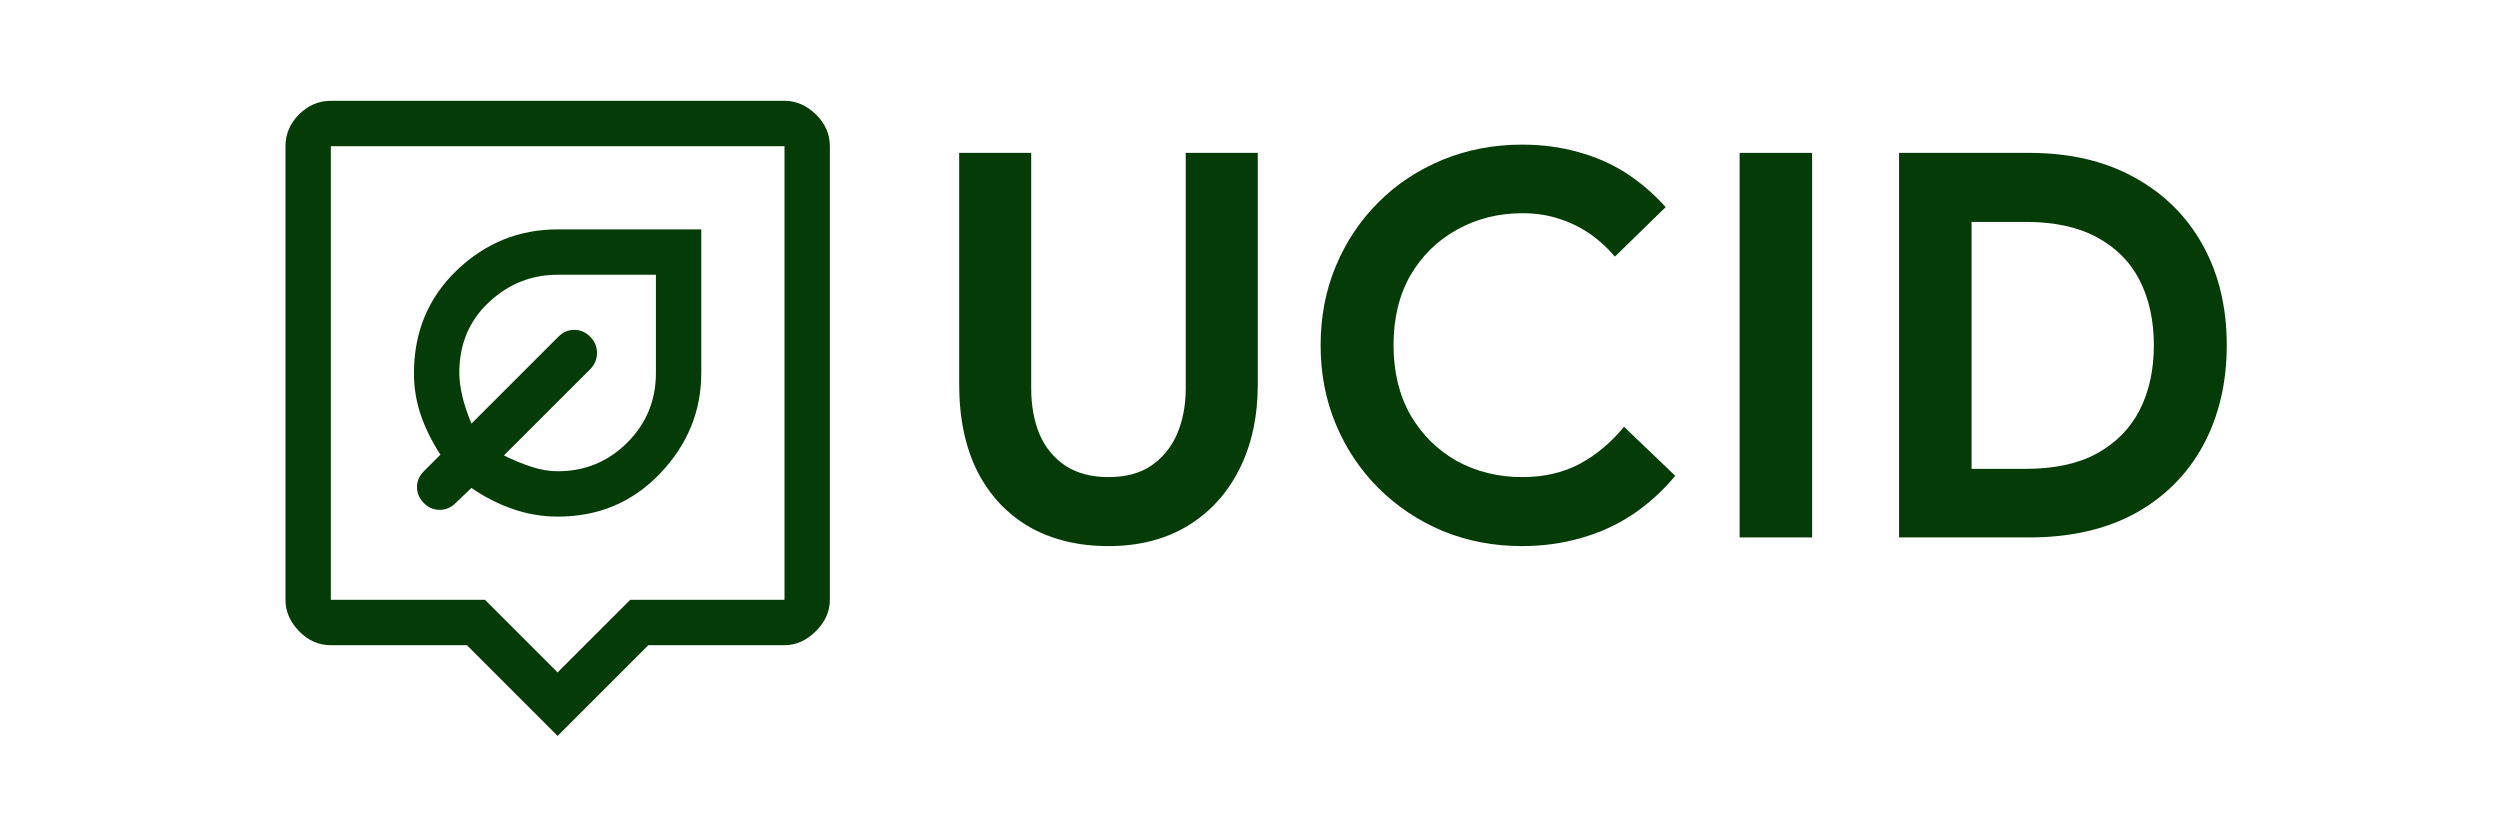
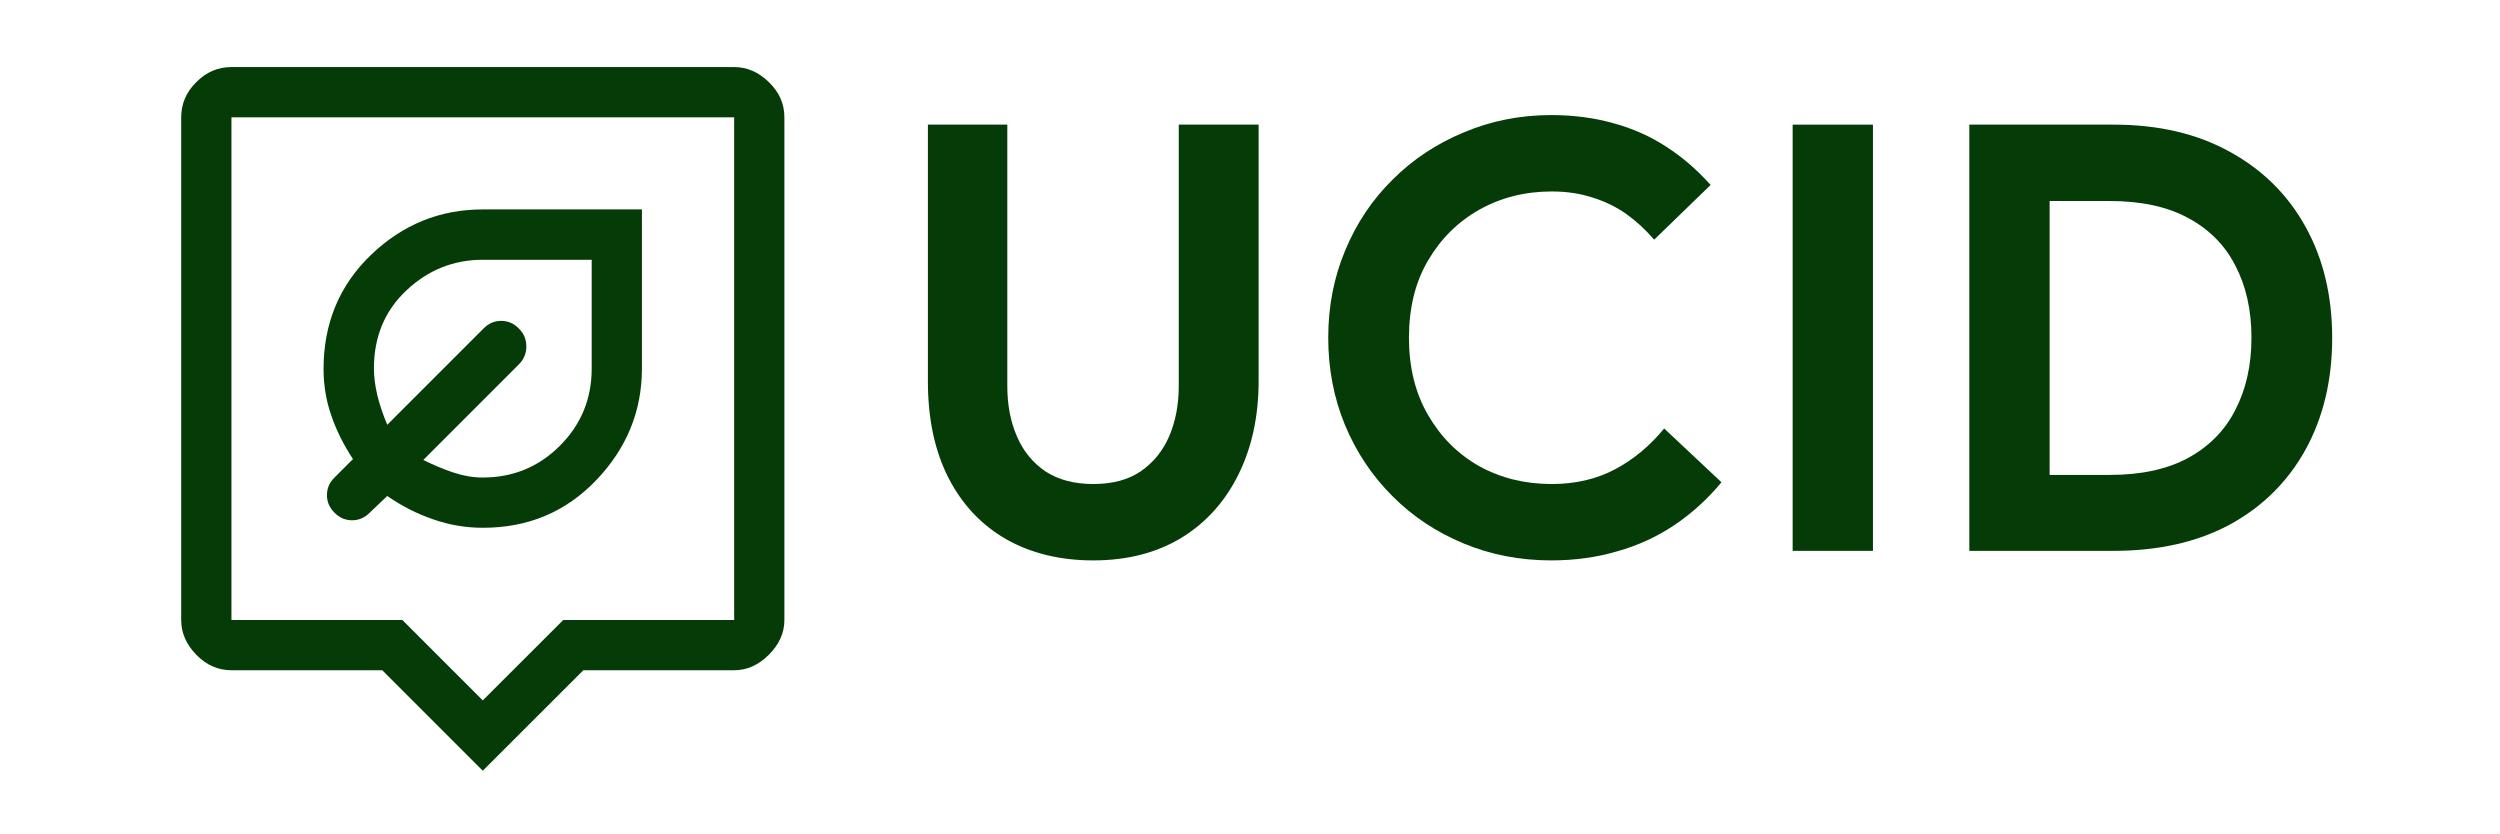
<svg xmlns="http://www.w3.org/2000/svg" width="120" zoomAndPan="magnify" viewBox="0 0 90 30" height="40" preserveAspectRatio="xMidYMid meet" version="1.0">
  <defs>
    <g />
-     <clipPath id="1e30250f53">
-       <path d="M 27 0.395 L 75.582 0.395 L 75.582 26 L 27 26 Z M 27 0.395 " clip-rule="nonzero" />
+     <clipPath id="7e86735134">
+       <path d="M 2 0 L 86 0 L 86 29.031 L 2 29.031 Z M 2 0 " clip-rule="nonzero" />
    </clipPath>
-     <clipPath id="3c761d0bed">
-       <rect x="0" width="49" y="0" height="26" />
+     <clipPath id="cd22881f02">
+       <path d="M 29 0 L 83.527 0 L 83.527 28 L 29 28 Z M 29 0 " clip-rule="nonzero" />
    </clipPath>
-     <clipPath id="2ed804ff8a">
-       <rect x="0" width="76" y="0" height="27" />
+     <clipPath id="15b34292f1">
+       <rect x="0" width="55" y="0" height="28" />
+     </clipPath>
+     <clipPath id="e214a8faa3">
+       <rect x="0" width="84" y="0" height="30" />
    </clipPath>
  </defs>
-   <g transform="matrix(1, 0, 0, 1, 6, 1)">
-     <g clip-path="url(#2ed804ff8a)">
-       <path fill="#053b06" d="M 14.074 25.492 L 10.809 22.227 L 5.91 22.227 C 5.473 22.227 5.094 22.059 4.766 21.723 C 4.441 21.387 4.277 21.012 4.277 20.594 L 4.277 4.262 C 4.277 3.828 4.441 3.445 4.766 3.117 C 5.094 2.793 5.473 2.629 5.91 2.629 L 22.242 2.629 C 22.656 2.629 23.035 2.793 23.371 3.117 C 23.707 3.445 23.875 3.828 23.875 4.262 L 23.875 20.594 C 23.875 21.012 23.707 21.387 23.371 21.723 C 23.035 22.059 22.656 22.227 22.242 22.227 L 17.34 22.227 Z M 5.91 20.594 L 11.461 20.594 L 14.074 23.207 L 16.688 20.594 L 22.242 20.594 L 22.242 4.262 L 5.91 4.262 Z M 14.074 12.508 Z M 14.078 17.598 C 15.547 17.598 16.773 17.082 17.762 16.047 C 18.75 15.012 19.246 13.805 19.246 12.426 L 19.246 7.258 L 14.074 7.258 C 12.68 7.258 11.469 7.75 10.441 8.734 C 9.418 9.719 8.902 10.953 8.902 12.438 C 8.902 12.957 8.984 13.457 9.148 13.938 C 9.312 14.418 9.547 14.895 9.855 15.367 L 9.258 15.965 C 9.094 16.129 9.012 16.32 9.012 16.539 C 9.012 16.754 9.094 16.945 9.258 17.109 C 9.422 17.273 9.609 17.355 9.828 17.355 C 10.047 17.355 10.238 17.273 10.402 17.109 L 10.973 16.566 C 11.445 16.891 11.941 17.145 12.469 17.328 C 12.996 17.508 13.531 17.598 14.078 17.598 Z M 14.074 15.965 C 13.766 15.965 13.449 15.91 13.121 15.801 C 12.797 15.695 12.469 15.559 12.141 15.395 L 15.246 12.293 C 15.41 12.125 15.492 11.93 15.492 11.707 C 15.492 11.48 15.41 11.285 15.246 11.121 C 15.082 10.957 14.891 10.875 14.672 10.875 C 14.457 10.875 14.266 10.957 14.102 11.121 L 10.973 14.25 C 10.828 13.906 10.719 13.578 10.645 13.27 C 10.574 12.961 10.535 12.68 10.535 12.422 C 10.535 11.391 10.891 10.543 11.598 9.883 C 12.305 9.219 13.133 8.891 14.074 8.891 L 17.613 8.891 L 17.613 12.426 C 17.613 13.41 17.27 14.246 16.582 14.934 C 15.895 15.621 15.059 15.965 14.074 15.965 Z M 13.395 12.973 Z M 13.395 12.973 " fill-opacity="1" fill-rule="nonzero" />
-       <g clip-path="url(#1e30250f53)">
-         <g transform="matrix(1, 0, 0, 1, 27, 0.000000000000005773)">
-           <g clip-path="url(#3c761d0bed)">
-             <g fill="#053b06" fill-opacity="1">
-               <g transform="translate(0.139463, 18.34745)">
-                 <g>
-                   <path d="M 6.766 0.312 C 5.68 0.312 4.734 0.082 3.922 -0.375 C 3.117 -0.844 2.492 -1.508 2.047 -2.375 C 1.609 -3.25 1.391 -4.297 1.391 -5.516 L 1.391 -13.844 L 3.984 -13.844 L 3.984 -5.359 C 3.984 -4.754 4.082 -4.207 4.281 -3.719 C 4.488 -3.238 4.801 -2.859 5.219 -2.578 C 5.645 -2.305 6.16 -2.172 6.766 -2.172 C 7.379 -2.172 7.891 -2.305 8.297 -2.578 C 8.711 -2.859 9.023 -3.238 9.234 -3.719 C 9.441 -4.207 9.547 -4.754 9.547 -5.359 L 9.547 -13.844 L 12.141 -13.844 L 12.141 -5.516 C 12.141 -4.359 11.922 -3.344 11.484 -2.469 C 11.047 -1.594 10.426 -0.91 9.625 -0.422 C 8.82 0.066 7.867 0.312 6.766 0.312 Z M 6.766 0.312 " />
+   <g clip-path="url(#7e86735134)">
+     <g transform="matrix(1, 0, 0, 1, 2, 0.000000000000005692)">
+       <g clip-path="url(#e214a8faa3)">
+         <path fill="#053b06" d="M 15.379 27.746 L 11.762 24.129 L 6.332 24.129 C 5.848 24.129 5.426 23.941 5.066 23.57 C 4.703 23.199 4.523 22.781 4.523 22.32 L 4.523 4.223 C 4.523 3.738 4.703 3.316 5.066 2.957 C 5.426 2.594 5.848 2.414 6.332 2.414 L 24.43 2.414 C 24.891 2.414 25.309 2.594 25.68 2.957 C 26.051 3.316 26.238 3.738 26.238 4.223 L 26.238 22.32 C 26.238 22.781 26.051 23.199 25.68 23.57 C 25.309 23.941 24.891 24.129 24.43 24.129 L 19 24.129 Z M 6.332 22.32 L 12.484 22.32 L 15.379 25.215 L 18.277 22.32 L 24.43 22.32 L 24.43 4.223 L 6.332 4.223 Z M 15.379 13.359 Z M 15.383 19 C 17.012 19 18.371 18.43 19.469 17.281 C 20.562 16.137 21.109 14.797 21.109 13.27 L 21.109 7.539 L 15.379 7.539 C 13.832 7.539 12.492 8.086 11.355 9.176 C 10.219 10.27 9.648 11.637 9.648 13.285 C 9.648 13.859 9.738 14.41 9.922 14.945 C 10.102 15.477 10.363 16.004 10.707 16.527 L 10.043 17.191 C 9.859 17.371 9.77 17.582 9.77 17.824 C 9.77 18.066 9.859 18.277 10.043 18.457 C 10.223 18.641 10.434 18.73 10.676 18.73 C 10.918 18.73 11.129 18.641 11.309 18.457 L 11.941 17.855 C 12.465 18.219 13.02 18.5 13.602 18.699 C 14.184 18.902 14.777 19 15.383 19 Z M 15.379 17.191 C 15.039 17.191 14.688 17.133 14.324 17.012 C 13.961 16.891 13.602 16.738 13.238 16.559 L 16.676 13.121 C 16.859 12.938 16.949 12.723 16.949 12.469 C 16.949 12.219 16.859 12.004 16.676 11.824 C 16.496 11.641 16.285 11.551 16.043 11.551 C 15.801 11.551 15.59 11.641 15.41 11.824 L 11.941 15.293 C 11.781 14.91 11.66 14.547 11.578 14.207 C 11.5 13.863 11.461 13.551 11.461 13.266 C 11.461 12.121 11.852 11.184 12.637 10.449 C 13.418 9.715 14.336 9.352 15.379 9.352 L 19.301 9.352 L 19.301 13.27 C 19.301 14.359 18.918 15.285 18.156 16.047 C 17.395 16.809 16.469 17.191 15.379 17.191 Z M 14.625 13.875 Z M 14.625 13.875 " fill-opacity="1" fill-rule="nonzero" />
+         <g clip-path="url(#cd22881f02)">
+           <g transform="matrix(1, 0, 0, 1, 29, 0.000000000000005692)">
+             <g clip-path="url(#15b34292f1)">
+               <g fill="#053b06" fill-opacity="1">
+                 <g transform="translate(0.857174, 19.83063)">
+                   <g>
+                     <path d="M 7.5 0.344 C 6.301 0.344 5.254 0.086 4.359 -0.422 C 3.461 -0.941 2.77 -1.68 2.281 -2.641 C 1.789 -3.609 1.547 -4.766 1.547 -6.109 L 1.547 -15.344 L 4.406 -15.344 L 4.406 -5.938 C 4.406 -5.258 4.52 -4.656 4.75 -4.125 C 4.977 -3.594 5.32 -3.172 5.781 -2.859 C 6.25 -2.555 6.82 -2.406 7.5 -2.406 C 8.188 -2.406 8.754 -2.555 9.203 -2.859 C 9.66 -3.172 10.004 -3.594 10.234 -4.125 C 10.461 -4.656 10.578 -5.258 10.578 -5.938 L 10.578 -15.344 L 13.453 -15.344 L 13.453 -6.109 C 13.453 -4.836 13.207 -3.711 12.719 -2.734 C 12.238 -1.766 11.555 -1.008 10.672 -0.469 C 9.785 0.07 8.727 0.344 7.5 0.344 Z M 7.5 0.344 " />
+                   </g>
                </g>
              </g>
-             </g>
-             <g fill="#053b06" fill-opacity="1">
-               <g transform="translate(13.66724, 18.34745)">
-                 <g>
-                   <path d="M 8.125 0.312 C 7.102 0.312 6.148 0.129 5.266 -0.234 C 4.379 -0.609 3.609 -1.125 2.953 -1.781 C 2.297 -2.438 1.785 -3.203 1.422 -4.078 C 1.055 -4.953 0.875 -5.898 0.875 -6.922 C 0.875 -7.941 1.055 -8.891 1.422 -9.766 C 1.785 -10.641 2.297 -11.406 2.953 -12.062 C 3.609 -12.719 4.379 -13.227 5.266 -13.594 C 6.148 -13.957 7.102 -14.141 8.125 -14.141 C 8.852 -14.141 9.523 -14.051 10.141 -13.875 C 10.766 -13.707 11.336 -13.457 11.859 -13.125 C 12.379 -12.789 12.859 -12.379 13.297 -11.891 L 11.469 -10.109 C 11.195 -10.43 10.895 -10.707 10.562 -10.938 C 10.227 -11.164 9.863 -11.344 9.469 -11.469 C 9.07 -11.602 8.629 -11.672 8.141 -11.672 C 7.273 -11.672 6.488 -11.473 5.781 -11.078 C 5.082 -10.691 4.523 -10.145 4.109 -9.438 C 3.703 -8.727 3.5 -7.891 3.5 -6.922 C 3.5 -5.961 3.703 -5.125 4.109 -4.406 C 4.523 -3.695 5.082 -3.145 5.781 -2.75 C 6.488 -2.363 7.273 -2.172 8.141 -2.172 C 8.91 -2.172 9.594 -2.328 10.188 -2.641 C 10.789 -2.961 11.328 -3.41 11.797 -3.984 L 13.641 -2.219 C 13.191 -1.676 12.68 -1.211 12.109 -0.828 C 11.547 -0.453 10.93 -0.172 10.266 0.016 C 9.598 0.211 8.883 0.312 8.125 0.312 Z M 8.125 0.312 " />
+               <g fill="#053b06" fill-opacity="1">
+                 <g transform="translate(15.84749, 19.83063)">
+                   <g>
+                     <path d="M 9 0.344 C 7.875 0.344 6.82 0.141 5.844 -0.266 C 4.863 -0.672 4.008 -1.238 3.281 -1.969 C 2.551 -2.695 1.984 -3.547 1.578 -4.516 C 1.172 -5.492 0.969 -6.547 0.969 -7.672 C 0.969 -8.797 1.172 -9.844 1.578 -10.812 C 1.984 -11.789 2.551 -12.641 3.281 -13.359 C 4.008 -14.086 4.863 -14.656 5.844 -15.062 C 6.82 -15.477 7.875 -15.688 9 -15.688 C 9.812 -15.688 10.562 -15.586 11.25 -15.391 C 11.938 -15.203 12.566 -14.922 13.141 -14.547 C 13.723 -14.172 14.254 -13.711 14.734 -13.172 L 12.703 -11.203 C 12.398 -11.555 12.066 -11.863 11.703 -12.125 C 11.336 -12.383 10.93 -12.582 10.484 -12.719 C 10.047 -12.863 9.555 -12.938 9.016 -12.938 C 8.055 -12.938 7.188 -12.719 6.406 -12.281 C 5.633 -11.844 5.02 -11.234 4.562 -10.453 C 4.102 -9.672 3.875 -8.742 3.875 -7.672 C 3.875 -6.609 4.102 -5.68 4.562 -4.891 C 5.02 -4.098 5.633 -3.484 6.406 -3.047 C 7.188 -2.617 8.055 -2.406 9.016 -2.406 C 9.867 -2.406 10.629 -2.582 11.297 -2.938 C 11.961 -3.289 12.551 -3.781 13.062 -4.406 L 15.125 -2.469 C 14.625 -1.863 14.055 -1.348 13.422 -0.922 C 12.797 -0.504 12.113 -0.191 11.375 0.016 C 10.633 0.234 9.844 0.344 9 0.344 Z M 9 0.344 " />
+                   </g>
                </g>
              </g>
-             </g>
-             <g fill="#053b06" fill-opacity="1">
-               <g transform="translate(28.06466, 18.34745)">
-                 <g>
-                   <path d="M 1.562 0 L 1.562 -13.844 L 4.172 -13.844 L 4.172 0 Z M 1.562 0 " />
+               <g fill="#053b06" fill-opacity="1">
+                 <g transform="translate(31.80148, 19.83063)">
+                   <g>
+                     <path d="M 1.734 0 L 1.734 -15.344 L 4.625 -15.344 L 4.625 0 Z M 1.734 0 " />
+                   </g>
                </g>
              </g>
-             </g>
-             <g fill="#053b06" fill-opacity="1">
-               <g transform="translate(33.8043, 18.34745)">
-                 <g>
-                   <path d="M 1.562 0 L 1.562 -13.844 L 6.25 -13.844 C 7.719 -13.844 8.984 -13.547 10.047 -12.953 C 11.109 -12.367 11.926 -11.555 12.5 -10.516 C 13.07 -9.484 13.359 -8.285 13.359 -6.922 C 13.359 -5.555 13.07 -4.348 12.5 -3.297 C 11.926 -2.254 11.109 -1.441 10.047 -0.859 C 8.984 -0.285 7.719 0 6.25 0 Z M 4.172 -2.469 L 6.125 -2.469 C 7.145 -2.469 7.992 -2.648 8.672 -3.016 C 9.359 -3.391 9.875 -3.91 10.219 -4.578 C 10.562 -5.242 10.734 -6.023 10.734 -6.922 C 10.734 -7.816 10.562 -8.598 10.219 -9.266 C 9.875 -9.93 9.359 -10.445 8.672 -10.812 C 7.992 -11.176 7.145 -11.359 6.125 -11.359 L 4.172 -11.359 Z M 4.172 -2.469 " />
+               <g fill="#053b06" fill-opacity="1">
+                 <g transform="translate(38.16166, 19.83063)">
+                   <g>
+                     <path d="M 1.734 0 L 1.734 -15.344 L 6.922 -15.344 C 8.547 -15.344 9.945 -15.016 11.125 -14.359 C 12.301 -13.711 13.207 -12.812 13.844 -11.656 C 14.477 -10.508 14.797 -9.18 14.797 -7.672 C 14.797 -6.148 14.477 -4.812 13.844 -3.656 C 13.207 -2.5 12.301 -1.598 11.125 -0.953 C 9.945 -0.316 8.547 0 6.922 0 Z M 4.625 -2.734 L 6.797 -2.734 C 7.922 -2.734 8.859 -2.938 9.609 -3.344 C 10.367 -3.758 10.938 -4.336 11.312 -5.078 C 11.695 -5.816 11.891 -6.68 11.891 -7.672 C 11.891 -8.672 11.695 -9.535 11.312 -10.266 C 10.938 -11.004 10.367 -11.578 9.609 -11.984 C 8.859 -12.391 7.922 -12.594 6.797 -12.594 L 4.625 -12.594 Z M 4.625 -2.734 " />
+                   </g>
                </g>
              </g>
            </g>
          </g>
        </g>
      </g>
    </g>
  </g>
</svg>
